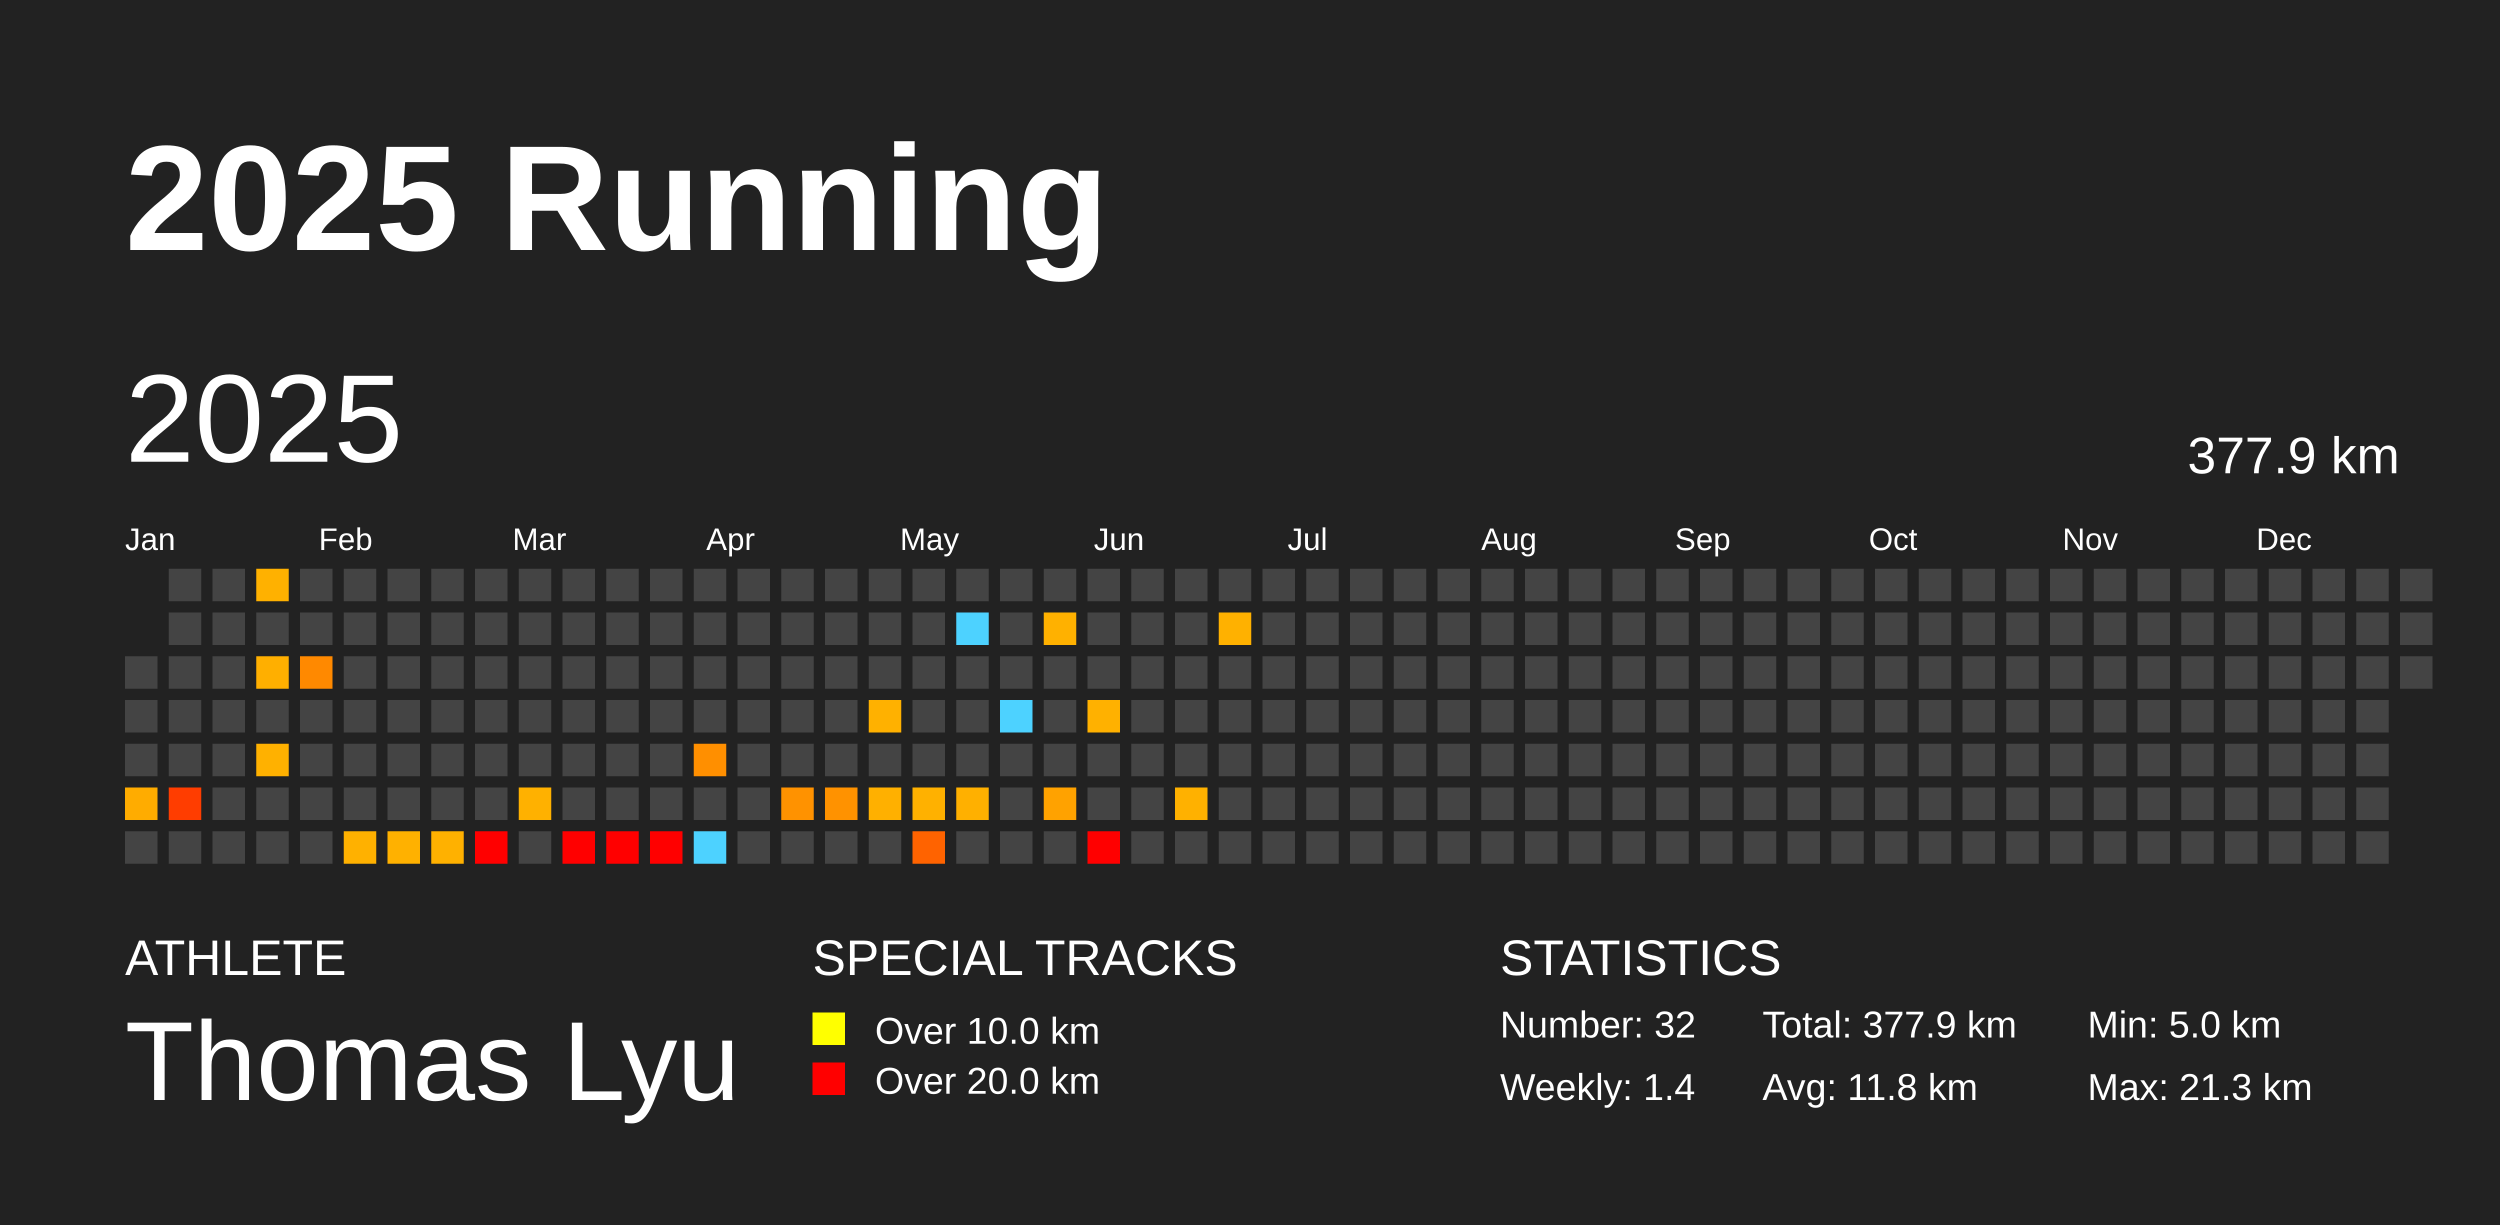
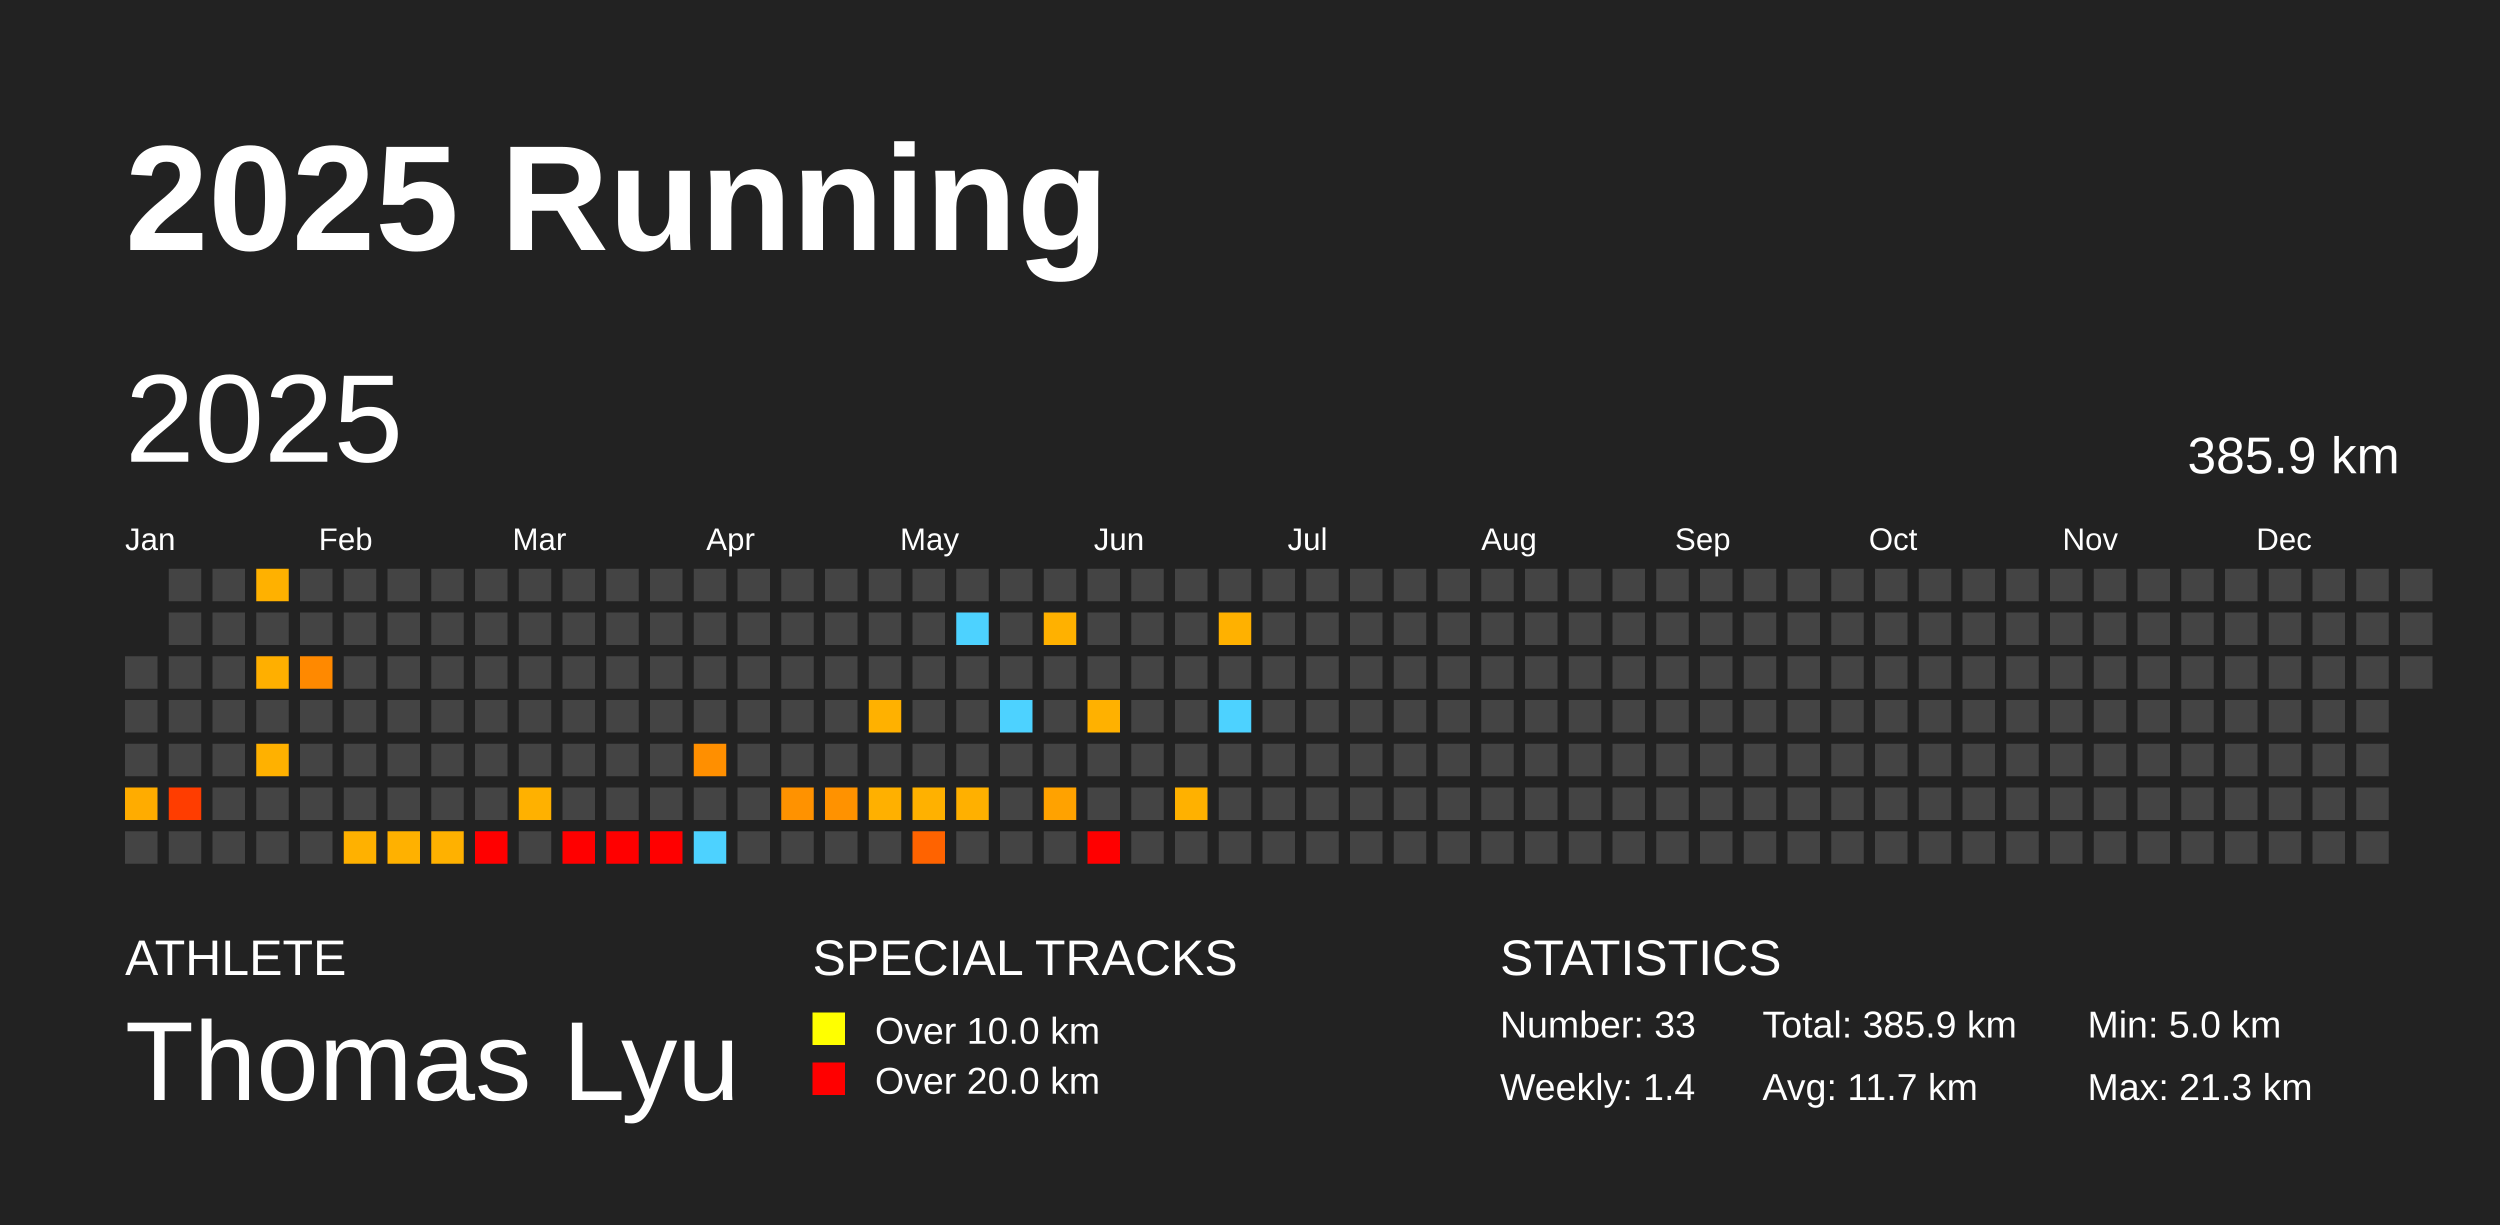
<svg xmlns="http://www.w3.org/2000/svg" baseProfile="full" height="98mm" version="1.1" viewBox="0,0,200,98" width="200mm">
  <defs />
  <rect fill="#222222" height="98" width="200" x="0" y="0" />
  <text fill="#FFFFFF" style="font-size:12px; font-family:Arial; font-weight:bold;" x="10" y="20">2025 Running</text>
  <text fill="#FFFFFF" style="font-size:4px; font-family:Arial" x="10" y="78">ATHLETE</text>
  <text fill="#FFFFFF" style="font-size:9px; font-family:Arial" x="10" y="88">Thomas Lyu</text>
  <text fill="#FFFFFF" style="font-size:4px; font-family:Arial" x="65" y="78">SPECIAL TRACKS</text>
  <rect fill="yellow" height="2.6" width="2.6" x="65" y="81" />
  <text fill="#FFFFFF" style="font-size:3px; font-family:Arial" x="70" y="83.5">Over 10.0 km</text>
  <rect fill="red" height="2.6" width="2.6" x="65" y="85" />
  <text fill="#FFFFFF" style="font-size:3px; font-family:Arial" x="70" y="87.5">Over 20.0 km</text>
  <text fill="#FFFFFF" style="font-size:4px; font-family:Arial" x="120" y="78">STATISTICS</text>
-   <text fill="#FFFFFF" style="font-size:3px; font-family:Arial" x="120" y="83">Number: 32</text>
+   <text fill="#FFFFFF" style="font-size:3px; font-family:Arial" x="120" y="83">Number: 33</text>
  <text fill="#FFFFFF" style="font-size:3px; font-family:Arial" x="120" y="88">Weekly: 1.4</text>
-   <text fill="#FFFFFF" style="font-size:3px; font-family:Arial" x="141" y="83">Total: 377.9 km</text>
-   <text fill="#FFFFFF" style="font-size:3px; font-family:Arial" x="141" y="88">Avg: 11.8 km</text>
+   <text fill="#FFFFFF" style="font-size:3px; font-family:Arial" x="141" y="83">Total: 385.9 km</text>
+   <text fill="#FFFFFF" style="font-size:3px; font-family:Arial" x="141" y="88">Avg: 11.7 km</text>
  <text fill="#FFFFFF" style="font-size:3px; font-family:Arial" x="167" y="83">Min: 5.0 km</text>
  <text fill="#FFFFFF" style="font-size:3px; font-family:Arial" x="167" y="88">Max: 21.3 km</text>
  <text dominant-baseline="hanging" fill="#FFFFFF" style="font-size:10.0px; font-family:Arial;" x="10" y="30">2025</text>
-   <text dominant-baseline="hanging" fill="#FFFFFF" style="font-size:4.125px; font-family:Arial;" x="175" y="35">377.9 km</text>
+   <text dominant-baseline="hanging" fill="#FFFFFF" style="font-size:4.125px; font-family:Arial;" x="175" y="35">385.9 km</text>
  <text fill="#FFFFFF" style="font-size:2.5px; font-family:Arial" x="10.0" y="44">Jan</text>
  <text fill="#FFFFFF" style="font-size:2.5px; font-family:Arial" x="25.5" y="44">Feb</text>
  <text fill="#FFFFFF" style="font-size:2.5px; font-family:Arial" x="41.0" y="44">Mar</text>
  <text fill="#FFFFFF" style="font-size:2.5px; font-family:Arial" x="56.5" y="44">Apr</text>
  <text fill="#FFFFFF" style="font-size:2.5px; font-family:Arial" x="72.0" y="44">May</text>
  <text fill="#FFFFFF" style="font-size:2.5px; font-family:Arial" x="87.5" y="44">Jun</text>
  <text fill="#FFFFFF" style="font-size:2.5px; font-family:Arial" x="103.0" y="44">Jul</text>
  <text fill="#FFFFFF" style="font-size:2.5px; font-family:Arial" x="118.5" y="44">Aug</text>
  <text fill="#FFFFFF" style="font-size:2.5px; font-family:Arial" x="134.0" y="44">Sep</text>
  <text fill="#FFFFFF" style="font-size:2.5px; font-family:Arial" x="149.5" y="44">Oct</text>
  <text fill="#FFFFFF" style="font-size:2.5px; font-family:Arial" x="165.0" y="44">Nov</text>
  <text fill="#FFFFFF" style="font-size:2.5px; font-family:Arial" x="180.5" y="44">Dec</text>
  <rect fill="#444444" height="2.6" width="2.6" x="10.0" y="52.5" />
  <rect fill="#444444" height="2.6" width="2.6" x="10.0" y="56.0" />
  <rect fill="#444444" height="2.6" width="2.6" x="10.0" y="59.5" />
  <rect fill="#ffac00" height="2.6" width="2.6" x="10.0" y="63.0" />
  <rect fill="#444444" height="2.6" width="2.6" x="10.0" y="66.5" />
  <rect fill="#444444" height="2.6" width="2.6" x="13.5" y="45.5" />
  <rect fill="#444444" height="2.6" width="2.6" x="13.5" y="49.0" />
  <rect fill="#444444" height="2.6" width="2.6" x="13.5" y="52.5" />
  <rect fill="#444444" height="2.6" width="2.6" x="13.5" y="56.0" />
  <rect fill="#444444" height="2.6" width="2.6" x="13.5" y="59.5" />
  <rect fill="#ff3d00" height="2.6" width="2.6" x="13.5" y="63.0" />
  <rect fill="#444444" height="2.6" width="2.6" x="13.5" y="66.5" />
  <rect fill="#444444" height="2.6" width="2.6" x="17.0" y="45.5" />
  <rect fill="#444444" height="2.6" width="2.6" x="17.0" y="49.0" />
  <rect fill="#444444" height="2.6" width="2.6" x="17.0" y="52.5" />
  <rect fill="#444444" height="2.6" width="2.6" x="17.0" y="56.0" />
  <rect fill="#444444" height="2.6" width="2.6" x="17.0" y="59.5" />
  <rect fill="#444444" height="2.6" width="2.6" x="17.0" y="63.0" />
  <rect fill="#444444" height="2.6" width="2.6" x="17.0" y="66.5" />
  <rect fill="#ffb100" height="2.6" width="2.6" x="20.5" y="45.5" />
  <rect fill="#444444" height="2.6" width="2.6" x="20.5" y="49.0" />
  <rect fill="#ffaf00" height="2.6" width="2.6" x="20.5" y="52.5" />
  <rect fill="#444444" height="2.6" width="2.6" x="20.5" y="56.0" />
  <rect fill="#ffb100" height="2.6" width="2.6" x="20.5" y="59.5" />
  <rect fill="#444444" height="2.6" width="2.6" x="20.5" y="63.0" />
  <rect fill="#444444" height="2.6" width="2.6" x="20.5" y="66.5" />
  <rect fill="#444444" height="2.6" width="2.6" x="24.0" y="45.5" />
  <rect fill="#444444" height="2.6" width="2.6" x="24.0" y="49.0" />
  <rect fill="#ff8900" height="2.6" width="2.6" x="24.0" y="52.5" />
  <rect fill="#444444" height="2.6" width="2.6" x="24.0" y="56.0" />
  <rect fill="#444444" height="2.6" width="2.6" x="24.0" y="59.5" />
  <rect fill="#444444" height="2.6" width="2.6" x="24.0" y="63.0" />
  <rect fill="#444444" height="2.6" width="2.6" x="24.0" y="66.5" />
  <rect fill="#444444" height="2.6" width="2.6" x="27.5" y="45.5" />
  <rect fill="#444444" height="2.6" width="2.6" x="27.5" y="49.0" />
  <rect fill="#444444" height="2.6" width="2.6" x="27.5" y="52.5" />
  <rect fill="#444444" height="2.6" width="2.6" x="27.5" y="56.0" />
  <rect fill="#444444" height="2.6" width="2.6" x="27.5" y="59.5" />
  <rect fill="#444444" height="2.6" width="2.6" x="27.5" y="63.0" />
  <rect fill="#ffb100" height="2.6" width="2.6" x="27.5" y="66.5" />
  <rect fill="#444444" height="2.6" width="2.6" x="31.0" y="45.5" />
  <rect fill="#444444" height="2.6" width="2.6" x="31.0" y="49.0" />
  <rect fill="#444444" height="2.6" width="2.6" x="31.0" y="52.5" />
  <rect fill="#444444" height="2.6" width="2.6" x="31.0" y="56.0" />
  <rect fill="#444444" height="2.6" width="2.6" x="31.0" y="59.5" />
  <rect fill="#444444" height="2.6" width="2.6" x="31.0" y="63.0" />
  <rect fill="#ffb100" height="2.6" width="2.6" x="31.0" y="66.5" />
  <rect fill="#444444" height="2.6" width="2.6" x="34.5" y="45.5" />
  <rect fill="#444444" height="2.6" width="2.6" x="34.5" y="49.0" />
  <rect fill="#444444" height="2.6" width="2.6" x="34.5" y="52.5" />
  <rect fill="#444444" height="2.6" width="2.6" x="34.5" y="56.0" />
  <rect fill="#444444" height="2.6" width="2.6" x="34.5" y="59.5" />
  <rect fill="#444444" height="2.6" width="2.6" x="34.5" y="63.0" />
  <rect fill="#ffb100" height="2.6" width="2.6" x="34.5" y="66.5" />
  <rect fill="#444444" height="2.6" width="2.6" x="38.0" y="45.5" />
  <rect fill="#444444" height="2.6" width="2.6" x="38.0" y="49.0" />
  <rect fill="#444444" height="2.6" width="2.6" x="38.0" y="52.5" />
  <rect fill="#444444" height="2.6" width="2.6" x="38.0" y="56.0" />
  <rect fill="#444444" height="2.6" width="2.6" x="38.0" y="59.5" />
  <rect fill="#444444" height="2.6" width="2.6" x="38.0" y="63.0" />
  <rect fill="red" height="2.6" width="2.6" x="38.0" y="66.5" />
  <rect fill="#444444" height="2.6" width="2.6" x="41.5" y="45.5" />
  <rect fill="#444444" height="2.6" width="2.6" x="41.5" y="49.0" />
  <rect fill="#444444" height="2.6" width="2.6" x="41.5" y="52.5" />
  <rect fill="#444444" height="2.6" width="2.6" x="41.5" y="56.0" />
  <rect fill="#444444" height="2.6" width="2.6" x="41.5" y="59.5" />
  <rect fill="#ffb100" height="2.6" width="2.6" x="41.5" y="63.0" />
  <rect fill="#444444" height="2.6" width="2.6" x="41.5" y="66.5" />
  <rect fill="#444444" height="2.6" width="2.6" x="45.0" y="45.5" />
  <rect fill="#444444" height="2.6" width="2.6" x="45.0" y="49.0" />
  <rect fill="#444444" height="2.6" width="2.6" x="45.0" y="52.5" />
  <rect fill="#444444" height="2.6" width="2.6" x="45.0" y="56.0" />
  <rect fill="#444444" height="2.6" width="2.6" x="45.0" y="59.5" />
  <rect fill="#444444" height="2.6" width="2.6" x="45.0" y="63.0" />
  <rect fill="red" height="2.6" width="2.6" x="45.0" y="66.5" />
  <rect fill="#444444" height="2.6" width="2.6" x="48.5" y="45.5" />
  <rect fill="#444444" height="2.6" width="2.6" x="48.5" y="49.0" />
  <rect fill="#444444" height="2.6" width="2.6" x="48.5" y="52.5" />
  <rect fill="#444444" height="2.6" width="2.6" x="48.5" y="56.0" />
  <rect fill="#444444" height="2.6" width="2.6" x="48.5" y="59.5" />
  <rect fill="#444444" height="2.6" width="2.6" x="48.5" y="63.0" />
  <rect fill="red" height="2.6" width="2.6" x="48.5" y="66.5" />
  <rect fill="#444444" height="2.6" width="2.6" x="52.0" y="45.5" />
  <rect fill="#444444" height="2.6" width="2.6" x="52.0" y="49.0" />
  <rect fill="#444444" height="2.6" width="2.6" x="52.0" y="52.5" />
  <rect fill="#444444" height="2.6" width="2.6" x="52.0" y="56.0" />
  <rect fill="#444444" height="2.6" width="2.6" x="52.0" y="59.5" />
  <rect fill="#444444" height="2.6" width="2.6" x="52.0" y="63.0" />
  <rect fill="red" height="2.6" width="2.6" x="52.0" y="66.5" />
  <rect fill="#444444" height="2.6" width="2.6" x="55.5" y="45.5" />
  <rect fill="#444444" height="2.6" width="2.6" x="55.5" y="49.0" />
  <rect fill="#444444" height="2.6" width="2.6" x="55.5" y="52.5" />
  <rect fill="#444444" height="2.6" width="2.6" x="55.5" y="56.0" />
  <rect fill="#ff8f00" height="2.6" width="2.6" x="55.5" y="59.5" />
  <rect fill="#444444" height="2.6" width="2.6" x="55.5" y="63.0" />
  <rect fill="#4dd2ff" height="2.6" width="2.6" x="55.5" y="66.5" />
  <rect fill="#444444" height="2.6" width="2.6" x="59.0" y="45.5" />
  <rect fill="#444444" height="2.6" width="2.6" x="59.0" y="49.0" />
  <rect fill="#444444" height="2.6" width="2.6" x="59.0" y="52.5" />
  <rect fill="#444444" height="2.6" width="2.6" x="59.0" y="56.0" />
  <rect fill="#444444" height="2.6" width="2.6" x="59.0" y="59.5" />
  <rect fill="#444444" height="2.6" width="2.6" x="59.0" y="63.0" />
  <rect fill="#444444" height="2.6" width="2.6" x="59.0" y="66.5" />
  <rect fill="#444444" height="2.6" width="2.6" x="62.5" y="45.5" />
  <rect fill="#444444" height="2.6" width="2.6" x="62.5" y="49.0" />
  <rect fill="#444444" height="2.6" width="2.6" x="62.5" y="52.5" />
  <rect fill="#444444" height="2.6" width="2.6" x="62.5" y="56.0" />
  <rect fill="#444444" height="2.6" width="2.6" x="62.5" y="59.5" />
  <rect fill="#ff9200" height="2.6" width="2.6" x="62.5" y="63.0" />
  <rect fill="#444444" height="2.6" width="2.6" x="62.5" y="66.5" />
  <rect fill="#444444" height="2.6" width="2.6" x="66.0" y="45.5" />
  <rect fill="#444444" height="2.6" width="2.6" x="66.0" y="49.0" />
  <rect fill="#444444" height="2.6" width="2.6" x="66.0" y="52.5" />
  <rect fill="#444444" height="2.6" width="2.6" x="66.0" y="56.0" />
  <rect fill="#444444" height="2.6" width="2.6" x="66.0" y="59.5" />
  <rect fill="#ff9200" height="2.6" width="2.6" x="66.0" y="63.0" />
  <rect fill="#444444" height="2.6" width="2.6" x="66.0" y="66.5" />
  <rect fill="#444444" height="2.6" width="2.6" x="69.5" y="45.5" />
  <rect fill="#444444" height="2.6" width="2.6" x="69.5" y="49.0" />
  <rect fill="#444444" height="2.6" width="2.6" x="69.5" y="52.5" />
  <rect fill="#ffb100" height="2.6" width="2.6" x="69.5" y="56.0" />
  <rect fill="#444444" height="2.6" width="2.6" x="69.5" y="59.5" />
  <rect fill="#ffb000" height="2.6" width="2.6" x="69.5" y="63.0" />
  <rect fill="#444444" height="2.6" width="2.6" x="69.5" y="66.5" />
  <rect fill="#444444" height="2.6" width="2.6" x="73.0" y="45.5" />
  <rect fill="#444444" height="2.6" width="2.6" x="73.0" y="49.0" />
  <rect fill="#444444" height="2.6" width="2.6" x="73.0" y="52.5" />
  <rect fill="#444444" height="2.6" width="2.6" x="73.0" y="56.0" />
  <rect fill="#444444" height="2.6" width="2.6" x="73.0" y="59.5" />
  <rect fill="#ffb100" height="2.6" width="2.6" x="73.0" y="63.0" />
  <rect fill="#ff6300" height="2.6" width="2.6" x="73.0" y="66.5" />
  <rect fill="#444444" height="2.6" width="2.6" x="76.5" y="45.5" />
  <rect fill="#4dd2ff" height="2.6" width="2.6" x="76.5" y="49.0" />
  <rect fill="#444444" height="2.6" width="2.6" x="76.5" y="52.5" />
  <rect fill="#444444" height="2.6" width="2.6" x="76.5" y="56.0" />
  <rect fill="#444444" height="2.6" width="2.6" x="76.5" y="59.5" />
  <rect fill="#ffb000" height="2.6" width="2.6" x="76.5" y="63.0" />
  <rect fill="#444444" height="2.6" width="2.6" x="76.5" y="66.5" />
  <rect fill="#444444" height="2.6" width="2.6" x="80.0" y="45.5" />
  <rect fill="#444444" height="2.6" width="2.6" x="80.0" y="49.0" />
  <rect fill="#444444" height="2.6" width="2.6" x="80.0" y="52.5" />
  <rect fill="#4dd2ff" height="2.6" width="2.6" x="80.0" y="56.0" />
  <rect fill="#444444" height="2.6" width="2.6" x="80.0" y="59.5" />
  <rect fill="#444444" height="2.6" width="2.6" x="80.0" y="63.0" />
  <rect fill="#444444" height="2.6" width="2.6" x="80.0" y="66.5" />
  <rect fill="#444444" height="2.6" width="2.6" x="83.5" y="45.5" />
  <rect fill="#ffb100" height="2.6" width="2.6" x="83.5" y="49.0" />
  <rect fill="#444444" height="2.6" width="2.6" x="83.5" y="52.5" />
  <rect fill="#444444" height="2.6" width="2.6" x="83.5" y="56.0" />
  <rect fill="#444444" height="2.6" width="2.6" x="83.5" y="59.5" />
  <rect fill="#ffa200" height="2.6" width="2.6" x="83.5" y="63.0" />
  <rect fill="#444444" height="2.6" width="2.6" x="83.5" y="66.5" />
  <rect fill="#444444" height="2.6" width="2.6" x="87.0" y="45.5" />
  <rect fill="#444444" height="2.6" width="2.6" x="87.0" y="49.0" />
  <rect fill="#444444" height="2.6" width="2.6" x="87.0" y="52.5" />
  <rect fill="#ffb100" height="2.6" width="2.6" x="87.0" y="56.0" />
  <rect fill="#444444" height="2.6" width="2.6" x="87.0" y="59.5" />
  <rect fill="#444444" height="2.6" width="2.6" x="87.0" y="63.0" />
  <rect fill="red" height="2.6" width="2.6" x="87.0" y="66.5" />
  <rect fill="#444444" height="2.6" width="2.6" x="90.5" y="45.5" />
  <rect fill="#444444" height="2.6" width="2.6" x="90.5" y="49.0" />
  <rect fill="#444444" height="2.6" width="2.6" x="90.5" y="52.5" />
  <rect fill="#444444" height="2.6" width="2.6" x="90.5" y="56.0" />
  <rect fill="#444444" height="2.6" width="2.6" x="90.5" y="59.5" />
  <rect fill="#444444" height="2.6" width="2.6" x="90.5" y="63.0" />
  <rect fill="#444444" height="2.6" width="2.6" x="90.5" y="66.5" />
  <rect fill="#444444" height="2.6" width="2.6" x="94.0" y="45.5" />
  <rect fill="#444444" height="2.6" width="2.6" x="94.0" y="49.0" />
  <rect fill="#444444" height="2.6" width="2.6" x="94.0" y="52.5" />
  <rect fill="#444444" height="2.6" width="2.6" x="94.0" y="56.0" />
  <rect fill="#444444" height="2.6" width="2.6" x="94.0" y="59.5" />
  <rect fill="#ffb100" height="2.6" width="2.6" x="94.0" y="63.0" />
  <rect fill="#444444" height="2.6" width="2.6" x="94.0" y="66.5" />
  <rect fill="#444444" height="2.6" width="2.6" x="97.5" y="45.5" />
  <rect fill="#ffb100" height="2.6" width="2.6" x="97.5" y="49.0" />
  <rect fill="#444444" height="2.6" width="2.6" x="97.5" y="52.5" />
-   <rect fill="#444444" height="2.6" width="2.6" x="97.5" y="56.0" />
+   <rect fill="#4dd2ff" height="2.6" width="2.6" x="97.5" y="56.0" />
  <rect fill="#444444" height="2.6" width="2.6" x="97.5" y="59.5" />
  <rect fill="#444444" height="2.6" width="2.6" x="97.5" y="63.0" />
  <rect fill="#444444" height="2.6" width="2.6" x="97.5" y="66.5" />
  <rect fill="#444444" height="2.6" width="2.6" x="101.0" y="45.5" />
  <rect fill="#444444" height="2.6" width="2.6" x="101.0" y="49.0" />
  <rect fill="#444444" height="2.6" width="2.6" x="101.0" y="52.5" />
  <rect fill="#444444" height="2.6" width="2.6" x="101.0" y="56.0" />
  <rect fill="#444444" height="2.6" width="2.6" x="101.0" y="59.5" />
  <rect fill="#444444" height="2.6" width="2.6" x="101.0" y="63.0" />
  <rect fill="#444444" height="2.6" width="2.6" x="101.0" y="66.5" />
  <rect fill="#444444" height="2.6" width="2.6" x="104.5" y="45.5" />
  <rect fill="#444444" height="2.6" width="2.6" x="104.5" y="49.0" />
  <rect fill="#444444" height="2.6" width="2.6" x="104.5" y="52.5" />
  <rect fill="#444444" height="2.6" width="2.6" x="104.5" y="56.0" />
  <rect fill="#444444" height="2.6" width="2.6" x="104.5" y="59.5" />
  <rect fill="#444444" height="2.6" width="2.6" x="104.5" y="63.0" />
  <rect fill="#444444" height="2.6" width="2.6" x="104.5" y="66.5" />
  <rect fill="#444444" height="2.6" width="2.6" x="108.0" y="45.5" />
  <rect fill="#444444" height="2.6" width="2.6" x="108.0" y="49.0" />
  <rect fill="#444444" height="2.6" width="2.6" x="108.0" y="52.5" />
  <rect fill="#444444" height="2.6" width="2.6" x="108.0" y="56.0" />
  <rect fill="#444444" height="2.6" width="2.6" x="108.0" y="59.5" />
  <rect fill="#444444" height="2.6" width="2.6" x="108.0" y="63.0" />
  <rect fill="#444444" height="2.6" width="2.6" x="108.0" y="66.5" />
  <rect fill="#444444" height="2.6" width="2.6" x="111.5" y="45.5" />
  <rect fill="#444444" height="2.6" width="2.6" x="111.5" y="49.0" />
  <rect fill="#444444" height="2.6" width="2.6" x="111.5" y="52.5" />
  <rect fill="#444444" height="2.6" width="2.6" x="111.5" y="56.0" />
  <rect fill="#444444" height="2.6" width="2.6" x="111.5" y="59.5" />
  <rect fill="#444444" height="2.6" width="2.6" x="111.5" y="63.0" />
  <rect fill="#444444" height="2.6" width="2.6" x="111.5" y="66.5" />
  <rect fill="#444444" height="2.6" width="2.6" x="115.0" y="45.5" />
  <rect fill="#444444" height="2.6" width="2.6" x="115.0" y="49.0" />
  <rect fill="#444444" height="2.6" width="2.6" x="115.0" y="52.5" />
  <rect fill="#444444" height="2.6" width="2.6" x="115.0" y="56.0" />
  <rect fill="#444444" height="2.6" width="2.6" x="115.0" y="59.5" />
  <rect fill="#444444" height="2.6" width="2.6" x="115.0" y="63.0" />
  <rect fill="#444444" height="2.6" width="2.6" x="115.0" y="66.5" />
  <rect fill="#444444" height="2.6" width="2.6" x="118.5" y="45.5" />
  <rect fill="#444444" height="2.6" width="2.6" x="118.5" y="49.0" />
  <rect fill="#444444" height="2.6" width="2.6" x="118.5" y="52.5" />
  <rect fill="#444444" height="2.6" width="2.6" x="118.5" y="56.0" />
  <rect fill="#444444" height="2.6" width="2.6" x="118.5" y="59.5" />
  <rect fill="#444444" height="2.6" width="2.6" x="118.5" y="63.0" />
  <rect fill="#444444" height="2.6" width="2.6" x="118.5" y="66.5" />
  <rect fill="#444444" height="2.6" width="2.6" x="122.0" y="45.5" />
  <rect fill="#444444" height="2.6" width="2.6" x="122.0" y="49.0" />
  <rect fill="#444444" height="2.6" width="2.6" x="122.0" y="52.5" />
  <rect fill="#444444" height="2.6" width="2.6" x="122.0" y="56.0" />
  <rect fill="#444444" height="2.6" width="2.6" x="122.0" y="59.5" />
  <rect fill="#444444" height="2.6" width="2.6" x="122.0" y="63.0" />
  <rect fill="#444444" height="2.6" width="2.6" x="122.0" y="66.5" />
  <rect fill="#444444" height="2.6" width="2.6" x="125.5" y="45.5" />
  <rect fill="#444444" height="2.6" width="2.6" x="125.5" y="49.0" />
  <rect fill="#444444" height="2.6" width="2.6" x="125.5" y="52.5" />
  <rect fill="#444444" height="2.6" width="2.6" x="125.5" y="56.0" />
  <rect fill="#444444" height="2.6" width="2.6" x="125.5" y="59.5" />
  <rect fill="#444444" height="2.6" width="2.6" x="125.5" y="63.0" />
  <rect fill="#444444" height="2.6" width="2.6" x="125.5" y="66.5" />
  <rect fill="#444444" height="2.6" width="2.6" x="129.0" y="45.5" />
  <rect fill="#444444" height="2.6" width="2.6" x="129.0" y="49.0" />
  <rect fill="#444444" height="2.6" width="2.6" x="129.0" y="52.5" />
  <rect fill="#444444" height="2.6" width="2.6" x="129.0" y="56.0" />
  <rect fill="#444444" height="2.6" width="2.6" x="129.0" y="59.5" />
  <rect fill="#444444" height="2.6" width="2.6" x="129.0" y="63.0" />
  <rect fill="#444444" height="2.6" width="2.6" x="129.0" y="66.5" />
  <rect fill="#444444" height="2.6" width="2.6" x="132.5" y="45.5" />
  <rect fill="#444444" height="2.6" width="2.6" x="132.5" y="49.0" />
  <rect fill="#444444" height="2.6" width="2.6" x="132.5" y="52.5" />
  <rect fill="#444444" height="2.6" width="2.6" x="132.5" y="56.0" />
  <rect fill="#444444" height="2.6" width="2.6" x="132.5" y="59.5" />
  <rect fill="#444444" height="2.6" width="2.6" x="132.5" y="63.0" />
  <rect fill="#444444" height="2.6" width="2.6" x="132.5" y="66.5" />
  <rect fill="#444444" height="2.6" width="2.6" x="136.0" y="45.5" />
  <rect fill="#444444" height="2.6" width="2.6" x="136.0" y="49.0" />
  <rect fill="#444444" height="2.6" width="2.6" x="136.0" y="52.5" />
  <rect fill="#444444" height="2.6" width="2.6" x="136.0" y="56.0" />
  <rect fill="#444444" height="2.6" width="2.6" x="136.0" y="59.5" />
  <rect fill="#444444" height="2.6" width="2.6" x="136.0" y="63.0" />
  <rect fill="#444444" height="2.6" width="2.6" x="136.0" y="66.5" />
  <rect fill="#444444" height="2.6" width="2.6" x="139.5" y="45.5" />
  <rect fill="#444444" height="2.6" width="2.6" x="139.5" y="49.0" />
  <rect fill="#444444" height="2.6" width="2.6" x="139.5" y="52.5" />
  <rect fill="#444444" height="2.6" width="2.6" x="139.5" y="56.0" />
  <rect fill="#444444" height="2.6" width="2.6" x="139.5" y="59.5" />
  <rect fill="#444444" height="2.6" width="2.6" x="139.5" y="63.0" />
  <rect fill="#444444" height="2.6" width="2.6" x="139.5" y="66.5" />
  <rect fill="#444444" height="2.6" width="2.6" x="143.0" y="45.5" />
  <rect fill="#444444" height="2.6" width="2.6" x="143.0" y="49.0" />
  <rect fill="#444444" height="2.6" width="2.6" x="143.0" y="52.5" />
  <rect fill="#444444" height="2.6" width="2.6" x="143.0" y="56.0" />
  <rect fill="#444444" height="2.6" width="2.6" x="143.0" y="59.5" />
  <rect fill="#444444" height="2.6" width="2.6" x="143.0" y="63.0" />
  <rect fill="#444444" height="2.6" width="2.6" x="143.0" y="66.5" />
  <rect fill="#444444" height="2.6" width="2.6" x="146.5" y="45.5" />
  <rect fill="#444444" height="2.6" width="2.6" x="146.5" y="49.0" />
  <rect fill="#444444" height="2.6" width="2.6" x="146.5" y="52.5" />
  <rect fill="#444444" height="2.6" width="2.6" x="146.5" y="56.0" />
  <rect fill="#444444" height="2.6" width="2.6" x="146.5" y="59.5" />
  <rect fill="#444444" height="2.6" width="2.6" x="146.5" y="63.0" />
  <rect fill="#444444" height="2.6" width="2.6" x="146.5" y="66.5" />
  <rect fill="#444444" height="2.6" width="2.6" x="150.0" y="45.5" />
  <rect fill="#444444" height="2.6" width="2.6" x="150.0" y="49.0" />
  <rect fill="#444444" height="2.6" width="2.6" x="150.0" y="52.5" />
  <rect fill="#444444" height="2.6" width="2.6" x="150.0" y="56.0" />
  <rect fill="#444444" height="2.6" width="2.6" x="150.0" y="59.5" />
  <rect fill="#444444" height="2.6" width="2.6" x="150.0" y="63.0" />
  <rect fill="#444444" height="2.6" width="2.6" x="150.0" y="66.5" />
  <rect fill="#444444" height="2.6" width="2.6" x="153.5" y="45.5" />
  <rect fill="#444444" height="2.6" width="2.6" x="153.5" y="49.0" />
  <rect fill="#444444" height="2.6" width="2.6" x="153.5" y="52.5" />
  <rect fill="#444444" height="2.6" width="2.6" x="153.5" y="56.0" />
  <rect fill="#444444" height="2.6" width="2.6" x="153.5" y="59.5" />
  <rect fill="#444444" height="2.6" width="2.6" x="153.5" y="63.0" />
  <rect fill="#444444" height="2.6" width="2.6" x="153.5" y="66.5" />
  <rect fill="#444444" height="2.6" width="2.6" x="157.0" y="45.5" />
  <rect fill="#444444" height="2.6" width="2.6" x="157.0" y="49.0" />
  <rect fill="#444444" height="2.6" width="2.6" x="157.0" y="52.5" />
  <rect fill="#444444" height="2.6" width="2.6" x="157.0" y="56.0" />
  <rect fill="#444444" height="2.6" width="2.6" x="157.0" y="59.5" />
  <rect fill="#444444" height="2.6" width="2.6" x="157.0" y="63.0" />
  <rect fill="#444444" height="2.6" width="2.6" x="157.0" y="66.5" />
  <rect fill="#444444" height="2.6" width="2.6" x="160.5" y="45.5" />
  <rect fill="#444444" height="2.6" width="2.6" x="160.5" y="49.0" />
  <rect fill="#444444" height="2.6" width="2.6" x="160.5" y="52.5" />
  <rect fill="#444444" height="2.6" width="2.6" x="160.5" y="56.0" />
  <rect fill="#444444" height="2.6" width="2.6" x="160.5" y="59.5" />
  <rect fill="#444444" height="2.6" width="2.6" x="160.5" y="63.0" />
  <rect fill="#444444" height="2.6" width="2.6" x="160.5" y="66.5" />
  <rect fill="#444444" height="2.6" width="2.6" x="164.0" y="45.5" />
  <rect fill="#444444" height="2.6" width="2.6" x="164.0" y="49.0" />
  <rect fill="#444444" height="2.6" width="2.6" x="164.0" y="52.5" />
  <rect fill="#444444" height="2.6" width="2.6" x="164.0" y="56.0" />
  <rect fill="#444444" height="2.6" width="2.6" x="164.0" y="59.5" />
  <rect fill="#444444" height="2.6" width="2.6" x="164.0" y="63.0" />
  <rect fill="#444444" height="2.6" width="2.6" x="164.0" y="66.5" />
  <rect fill="#444444" height="2.6" width="2.6" x="167.5" y="45.5" />
  <rect fill="#444444" height="2.6" width="2.6" x="167.5" y="49.0" />
  <rect fill="#444444" height="2.6" width="2.6" x="167.5" y="52.5" />
  <rect fill="#444444" height="2.6" width="2.6" x="167.5" y="56.0" />
  <rect fill="#444444" height="2.6" width="2.6" x="167.5" y="59.5" />
  <rect fill="#444444" height="2.6" width="2.6" x="167.5" y="63.0" />
  <rect fill="#444444" height="2.6" width="2.6" x="167.5" y="66.5" />
  <rect fill="#444444" height="2.6" width="2.6" x="171.0" y="45.5" />
  <rect fill="#444444" height="2.6" width="2.6" x="171.0" y="49.0" />
  <rect fill="#444444" height="2.6" width="2.6" x="171.0" y="52.5" />
  <rect fill="#444444" height="2.6" width="2.6" x="171.0" y="56.0" />
  <rect fill="#444444" height="2.6" width="2.6" x="171.0" y="59.5" />
  <rect fill="#444444" height="2.6" width="2.6" x="171.0" y="63.0" />
  <rect fill="#444444" height="2.6" width="2.6" x="171.0" y="66.5" />
  <rect fill="#444444" height="2.6" width="2.6" x="174.5" y="45.5" />
  <rect fill="#444444" height="2.6" width="2.6" x="174.5" y="49.0" />
  <rect fill="#444444" height="2.6" width="2.6" x="174.5" y="52.5" />
  <rect fill="#444444" height="2.6" width="2.6" x="174.5" y="56.0" />
  <rect fill="#444444" height="2.6" width="2.6" x="174.5" y="59.5" />
  <rect fill="#444444" height="2.6" width="2.6" x="174.5" y="63.0" />
  <rect fill="#444444" height="2.6" width="2.6" x="174.5" y="66.5" />
  <rect fill="#444444" height="2.6" width="2.6" x="178.0" y="45.5" />
  <rect fill="#444444" height="2.6" width="2.6" x="178.0" y="49.0" />
  <rect fill="#444444" height="2.6" width="2.6" x="178.0" y="52.5" />
  <rect fill="#444444" height="2.6" width="2.6" x="178.0" y="56.0" />
  <rect fill="#444444" height="2.6" width="2.6" x="178.0" y="59.5" />
  <rect fill="#444444" height="2.6" width="2.6" x="178.0" y="63.0" />
  <rect fill="#444444" height="2.6" width="2.6" x="178.0" y="66.5" />
  <rect fill="#444444" height="2.6" width="2.6" x="181.5" y="45.5" />
  <rect fill="#444444" height="2.6" width="2.6" x="181.5" y="49.0" />
  <rect fill="#444444" height="2.6" width="2.6" x="181.5" y="52.5" />
  <rect fill="#444444" height="2.6" width="2.6" x="181.5" y="56.0" />
  <rect fill="#444444" height="2.6" width="2.6" x="181.5" y="59.5" />
  <rect fill="#444444" height="2.6" width="2.6" x="181.5" y="63.0" />
  <rect fill="#444444" height="2.6" width="2.6" x="181.5" y="66.5" />
  <rect fill="#444444" height="2.6" width="2.6" x="185.0" y="45.5" />
  <rect fill="#444444" height="2.6" width="2.6" x="185.0" y="49.0" />
  <rect fill="#444444" height="2.6" width="2.6" x="185.0" y="52.5" />
  <rect fill="#444444" height="2.6" width="2.6" x="185.0" y="56.0" />
  <rect fill="#444444" height="2.6" width="2.6" x="185.0" y="59.5" />
  <rect fill="#444444" height="2.6" width="2.6" x="185.0" y="63.0" />
  <rect fill="#444444" height="2.6" width="2.6" x="185.0" y="66.5" />
  <rect fill="#444444" height="2.6" width="2.6" x="188.5" y="45.5" />
  <rect fill="#444444" height="2.6" width="2.6" x="188.5" y="49.0" />
  <rect fill="#444444" height="2.6" width="2.6" x="188.5" y="52.5" />
  <rect fill="#444444" height="2.6" width="2.6" x="188.5" y="56.0" />
  <rect fill="#444444" height="2.6" width="2.6" x="188.5" y="59.5" />
  <rect fill="#444444" height="2.6" width="2.6" x="188.5" y="63.0" />
  <rect fill="#444444" height="2.6" width="2.6" x="188.5" y="66.5" />
  <rect fill="#444444" height="2.6" width="2.6" x="192.0" y="45.5" />
  <rect fill="#444444" height="2.6" width="2.6" x="192.0" y="49.0" />
  <rect fill="#444444" height="2.6" width="2.6" x="192.0" y="52.5" />
</svg>
